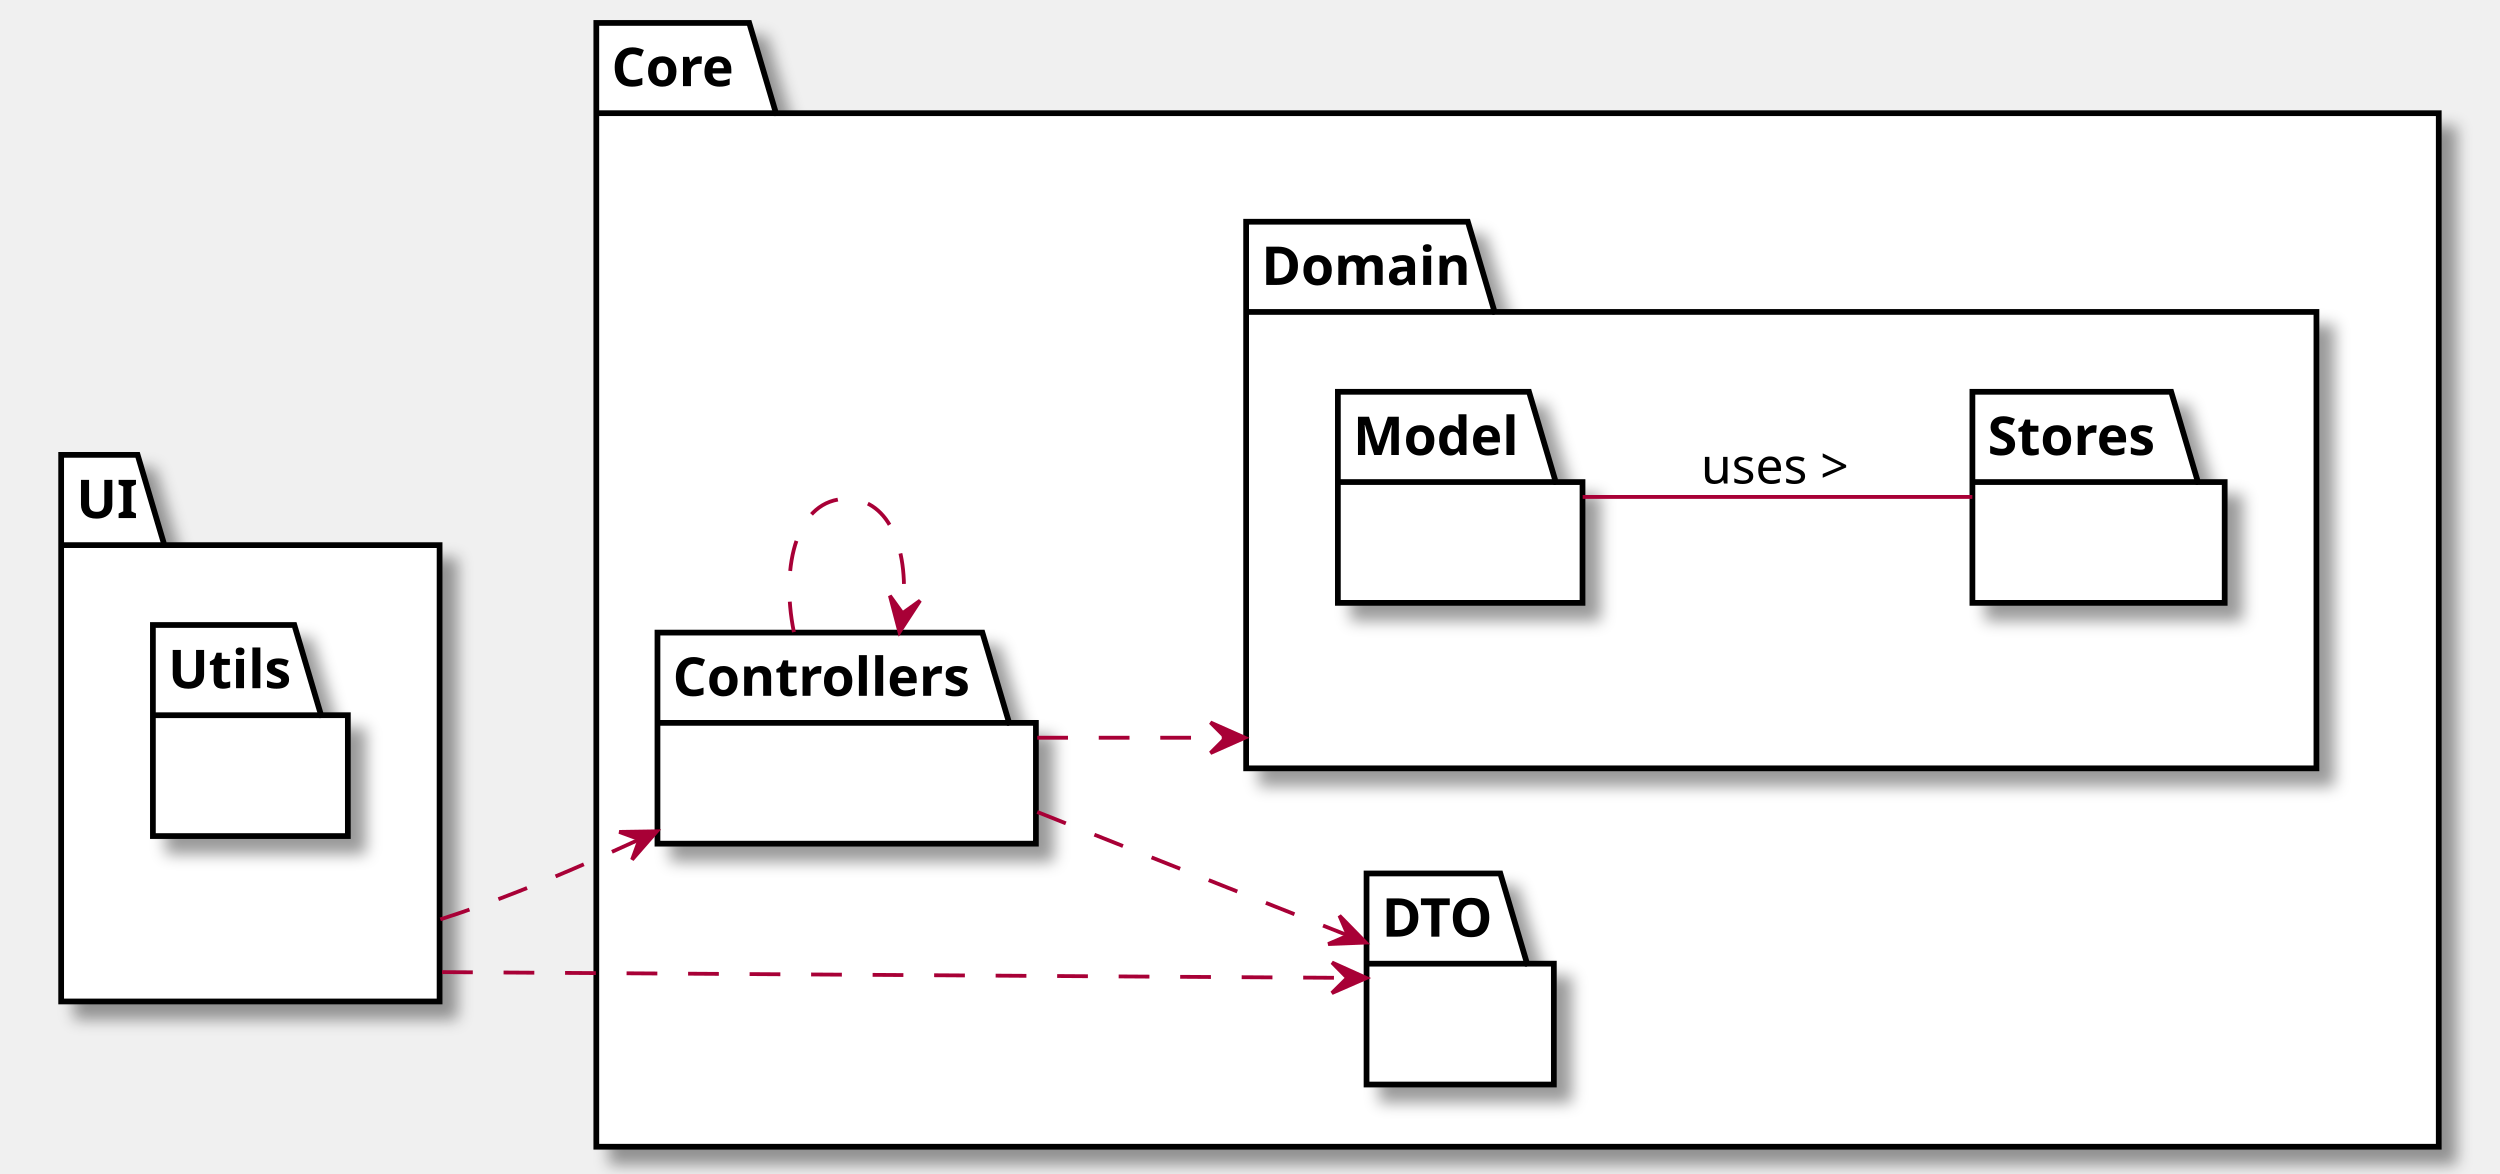
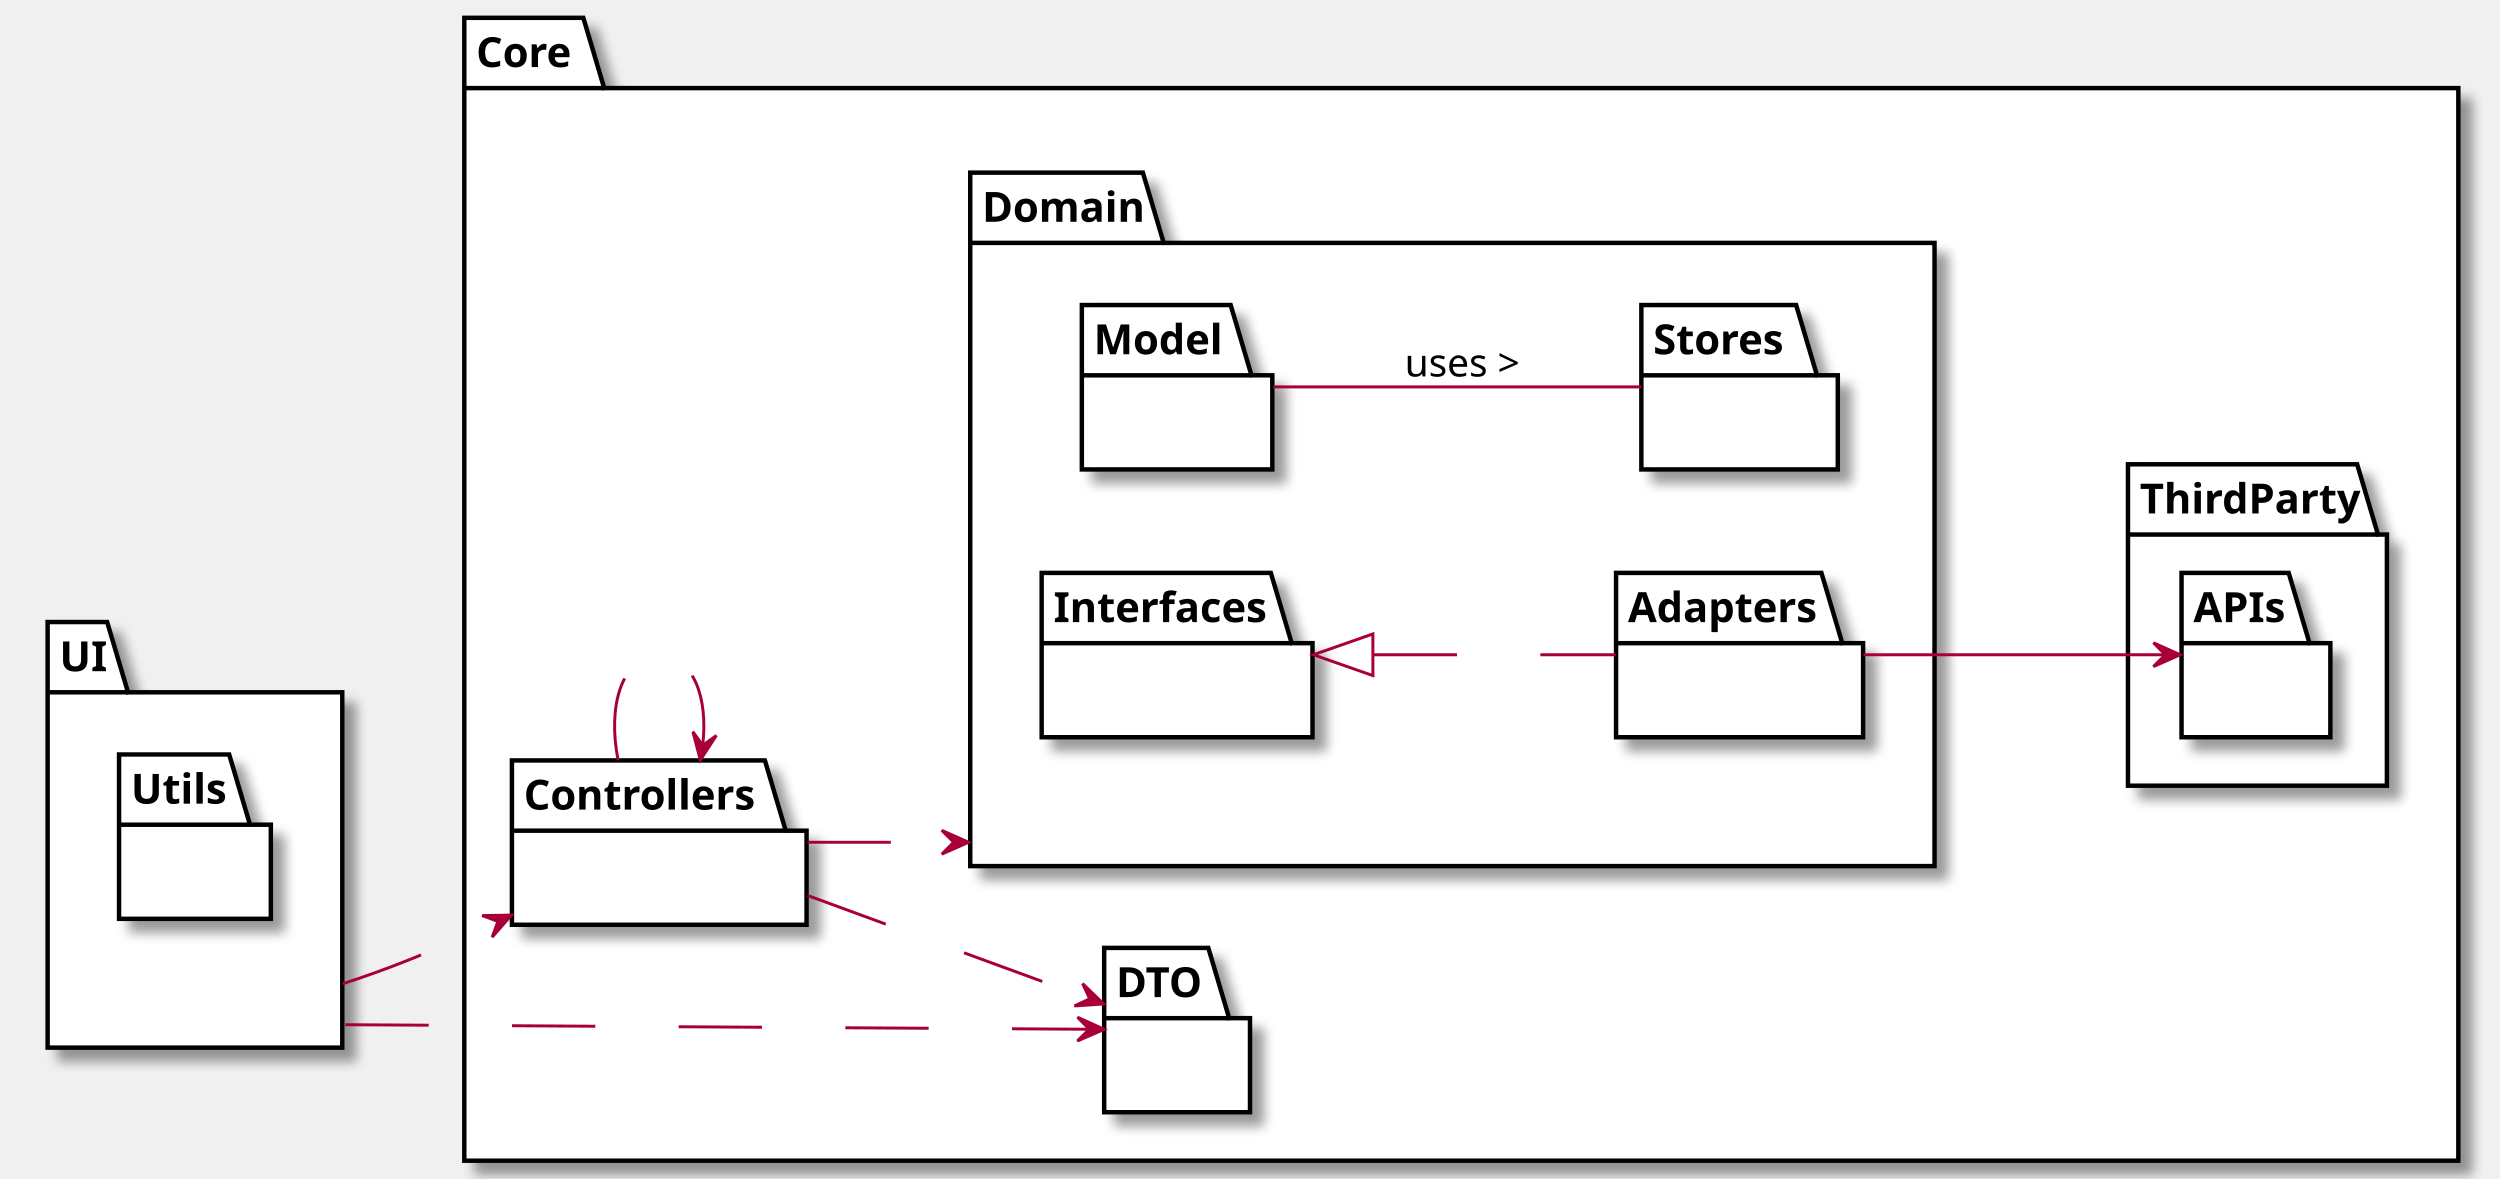
- <svg xmlns="http://www.w3.org/2000/svg" contentScriptType="application/ecmascript" contentStyleType="text/css" height="267.09px" preserveAspectRatio="none" style="width:569px;height:267px;" version="1.1" viewBox="0 0 569 267" width="569.85px" zoomAndPan="magnify">
+ <svg xmlns="http://www.w3.org/2000/svg" contentScriptType="application/ecmascript" contentStyleType="text/css" height="99.25px" preserveAspectRatio="none" style="width:210px;height:99px;" version="1.1" viewBox="0 0 210 99" width="210.75px" zoomAndPan="magnify">
  <defs>
-     <filter height="300%" id="ftakrwcdvtx0i" width="300%" x="-1" y="-1">
-       <feGaussianBlur result="blurOut" stdDeviation="1.74" />
+     <filter height="300%" id="f1ijshc97zh8s5" width="300%" x="-1" y="-1">
+       <feGaussianBlur result="blurOut" stdDeviation="0.5" />
      <feColorMatrix in="blurOut" result="blurOut2" type="matrix" values="0 0 0 0 0 0 0 0 0 0 0 0 0 0 0 0 0 0 .4 0" />
-       <feOffset dx="3.48" dy="3.48" in="blurOut2" result="blurOut3" />
+       <feOffset dx="1.0" dy="1.0" in="blurOut2" result="blurOut3" />
      <feBlend in="SourceGraphic" in2="blurOut3" mode="normal" />
    </filter>
  </defs>
  <g>
-     <polygon fill="#FFFFFF" filter="url(#ftakrwcdvtx0i)" points="135.72,5.22,170.52,5.22,176.61,25.76,555.06,25.76,555.06,261,135.72,261,135.72,5.22" style="stroke:#000000;stroke-width:1.305;" />
-     <line style="stroke:#000000;stroke-width:1.305;" x1="135.72" x2="176.61" y1="25.76" y2="25.76" />
-     <text fill="#000000" font-family="sans-serif" font-size="12.18" font-weight="bold" lengthAdjust="spacing" textLength="29.58" x="139.2" y="19.604">Core</text>
-     <polygon fill="#FFFFFF" filter="url(#ftakrwcdvtx0i)" points="283.62,50.46,334.08,50.46,340.17,71,527.22,71,527.22,174.87,283.62,174.87,283.62,50.46" style="stroke:#000000;stroke-width:1.305;" />
-     <line style="stroke:#000000;stroke-width:1.305;" x1="283.62" x2="340.17" y1="71" y2="71" />
-     <text fill="#000000" font-family="sans-serif" font-size="12.18" font-weight="bold" lengthAdjust="spacing" textLength="45.24" x="287.1" y="64.844">Domain</text>
-     <polygon fill="#FFFFFF" filter="url(#ftakrwcdvtx0i)" points="13.92,103.53,31.32,103.53,37.41,124.07,100.05,124.07,100.05,227.94,13.92,227.94,13.92,103.53" style="stroke:#000000;stroke-width:1.305;" />
-     <line style="stroke:#000000;stroke-width:1.305;" x1="13.92" x2="37.41" y1="124.07" y2="124.07" />
-     <text fill="#000000" font-family="sans-serif" font-size="12.18" font-weight="bold" lengthAdjust="spacing" textLength="12.18" x="17.4" y="117.914">UI</text>
-     <polygon fill="#FFFFFF" filter="url(#ftakrwcdvtx0i)" points="304.5,89.175,348,89.175,354.09,109.715,360.18,109.715,360.18,137.215,304.5,137.215,304.5,89.175" style="stroke:#000000;stroke-width:1.305;" />
-     <line style="stroke:#000000;stroke-width:1.305;" x1="304.5" x2="354.09" y1="109.715" y2="109.715" />
-     <text fill="#000000" font-family="sans-serif" font-size="12.18" font-weight="bold" lengthAdjust="spacing" textLength="38.28" x="307.98" y="103.559">Model</text>
-     <polygon fill="#FFFFFF" filter="url(#ftakrwcdvtx0i)" points="448.92,89.175,494.16,89.175,500.25,109.715,506.34,109.715,506.34,137.215,448.92,137.215,448.92,89.175" style="stroke:#000000;stroke-width:1.305;" />
-     <line style="stroke:#000000;stroke-width:1.305;" x1="448.92" x2="500.25" y1="109.715" y2="109.715" />
-     <text fill="#000000" font-family="sans-serif" font-size="12.18" font-weight="bold" lengthAdjust="spacing" textLength="40.02" x="452.4" y="103.559">Stores</text>
-     <polygon fill="#FFFFFF" filter="url(#ftakrwcdvtx0i)" points="311.025,198.795,341.475,198.795,347.565,219.335,353.655,219.335,353.655,246.835,311.025,246.835,311.025,198.795" style="stroke:#000000;stroke-width:1.305;" />
-     <line style="stroke:#000000;stroke-width:1.305;" x1="311.025" x2="347.565" y1="219.335" y2="219.335" />
-     <text fill="#000000" font-family="sans-serif" font-size="12.18" font-weight="bold" lengthAdjust="spacing" textLength="25.23" x="314.505" y="213.179">DTO</text>
-     <polygon fill="#FFFFFF" filter="url(#ftakrwcdvtx0i)" points="149.64,143.985,223.59,143.985,229.68,164.525,235.77,164.525,235.77,192.025,149.64,192.025,149.64,143.985" style="stroke:#000000;stroke-width:1.305;" />
-     <line style="stroke:#000000;stroke-width:1.305;" x1="149.64" x2="229.68" y1="164.525" y2="164.525" />
-     <text fill="#000000" font-family="sans-serif" font-size="12.18" font-weight="bold" lengthAdjust="spacing" textLength="68.73" x="153.12" y="158.369">Controllers</text>
-     <polygon fill="#FFFFFF" filter="url(#ftakrwcdvtx0i)" points="34.8,142.245,66.99,142.245,73.08,162.785,79.17,162.785,79.17,190.285,34.8,190.285,34.8,142.245" style="stroke:#000000;stroke-width:1.305;" />
-     <line style="stroke:#000000;stroke-width:1.305;" x1="34.8" x2="73.08" y1="162.785" y2="162.785" />
-     <text fill="#000000" font-family="sans-serif" font-size="12.18" font-weight="bold" lengthAdjust="spacing" textLength="26.97" x="38.28" y="156.629">Utils</text>
-     <path d="M236.075,167.91 C246.045,167.91 256.885,167.91 267.563,167.91 C272.902,167.91 278.201,167.91 283.33,167.91 " fill="none" id="Controllers-to-Domain" style="stroke:#A80036;stroke-width:0.87;stroke-dasharray:7.0,7.0;" />
-     <polygon fill="#A80036" points="283.33,167.91,275.5,164.43,278.98,167.91,275.5,171.39,283.33,167.91" style="stroke:#A80036;stroke-width:0.87;" />
-     <path d="M236.075,184.805 C259.269,194.019 287.178,205.111 306.797,212.915 " fill="none" id="Controllers-to-DTO" style="stroke:#A80036;stroke-width:0.87;stroke-dasharray:7.0,7.0;" />
-     <polygon fill="#A80036" points="310.851,214.525,304.857,208.401,306.808,212.92,302.289,214.87,310.851,214.525" style="stroke:#A80036;stroke-width:0.87;" />
-     <path d="M180.69,143.872 C177.55,128.412 181.56,113.535 192.705,113.535 C202.806,113.535 207.043,125.75 205.416,139.548 " fill="none" id="Controllers-to-Controllers" style="stroke:#A80036;stroke-width:0.87;stroke-dasharray:7.0,7.0;" />
-     <polygon fill="#A80036" points="204.72,143.872,209.409,136.701,205.417,139.578,202.539,135.585,204.72,143.872" style="stroke:#A80036;stroke-width:0.87;" />
-     <path d="M100.217,209.254 C101.775,208.748 103.332,208.232 104.879,207.707 C107.972,206.656 111.026,205.567 113.97,204.45 C124.323,200.526 135.215,195.802 145.455,191.078 " fill="none" id="UI-to-Controllers" style="stroke:#A80036;stroke-width:0.87;stroke-dasharray:7.0,7.0;" />
-     <polygon fill="#A80036" points="149.501,189.208,140.933,189.345,145.554,191.038,143.861,195.659,149.501,189.208" style="stroke:#A80036;stroke-width:0.87;" />
-     <path d="M100.611,221.254 C100.934,221.256 101.258,221.258 101.584,221.26 C102.234,221.264 102.891,221.269 103.552,221.273 C108.844,221.307 114.468,221.343 120.357,221.38 C132.134,221.455 144.966,221.537 158.294,221.622 C211.608,221.961 272.867,222.35 306.353,222.563 " fill="none" id="UI-to-DTO" style="stroke:#A80036;stroke-width:0.87;stroke-dasharray:7.0,7.0;" />
-     <polygon fill="#A80036" points="310.981,222.589,303.171,219.065,306.632,222.565,303.132,226.025,310.981,222.589" style="stroke:#A80036;stroke-width:0.87;" />
-     <path d="M360.215,113.1 C385.549,113.1 423.29,113.1 448.903,113.1 " fill="none" id="Model-Stores" style="stroke:#A80036;stroke-width:0.87;" />
-     <text fill="#000000" font-family="sans-serif" font-size="11.31" lengthAdjust="spacing" textLength="34.8" x="387.15" y="110.051">uses &gt;</text>
+     <polygon fill="#FFFFFF" filter="url(#f1ijshc97zh8s5)" points="39,1.5,49,1.5,50.75,7.402,206.5,7.402,206.5,97.5,39,97.5,39,1.5" style="stroke:#000000;stroke-width:0.375;" />
+     <line style="stroke:#000000;stroke-width:0.375;" x1="39" x2="50.75" y1="7.402" y2="7.402" />
+     <text fill="#000000" font-family="sans-serif" font-size="3.5" font-weight="bold" lengthAdjust="spacing" textLength="8.5" x="40" y="5.633">Core</text>
+     <polygon fill="#FFFFFF" filter="url(#f1ijshc97zh8s5)" points="81.5,14.5,96,14.5,97.75,20.402,162.5,20.402,162.5,72.75,81.5,72.75,81.5,14.5" style="stroke:#000000;stroke-width:0.375;" />
+     <line style="stroke:#000000;stroke-width:0.375;" x1="81.5" x2="97.75" y1="20.402" y2="20.402" />
+     <text fill="#000000" font-family="sans-serif" font-size="3.5" font-weight="bold" lengthAdjust="spacing" textLength="13" x="82.5" y="18.633">Domain</text>
+     <polygon fill="#FFFFFF" filter="url(#f1ijshc97zh8s5)" points="178.75,39,198,39,199.75,44.902,200.5,44.902,200.5,66,178.75,66,178.75,39" style="stroke:#000000;stroke-width:0.375;" />
+     <line style="stroke:#000000;stroke-width:0.375;" x1="178.75" x2="199.75" y1="44.902" y2="44.902" />
+     <text fill="#000000" font-family="sans-serif" font-size="3.5" font-weight="bold" lengthAdjust="spacing" textLength="17.75" x="179.75" y="43.133">ThirdParty</text>
+     <polygon fill="#FFFFFF" filter="url(#f1ijshc97zh8s5)" points="4,52.25,9,52.25,10.75,58.152,28.75,58.152,28.75,88,4,88,4,52.25" style="stroke:#000000;stroke-width:0.375;" />
+     <line style="stroke:#000000;stroke-width:0.375;" x1="4" x2="10.75" y1="58.152" y2="58.152" />
+     <text fill="#000000" font-family="sans-serif" font-size="3.5" font-weight="bold" lengthAdjust="spacing" textLength="3.5" x="5" y="56.383">UI</text>
+     <polygon fill="#FFFFFF" filter="url(#f1ijshc97zh8s5)" points="90.875,25.625,103.375,25.625,105.125,31.527,106.875,31.527,106.875,39.43,90.875,39.43,90.875,25.625" style="stroke:#000000;stroke-width:0.375;" />
+     <line style="stroke:#000000;stroke-width:0.375;" x1="90.875" x2="105.125" y1="31.527" y2="31.527" />
+     <text fill="#000000" font-family="sans-serif" font-size="3.5" font-weight="bold" lengthAdjust="spacing" textLength="11" x="91.875" y="29.758">Model</text>
+     <polygon fill="#FFFFFF" filter="url(#f1ijshc97zh8s5)" points="137.875,25.625,150.875,25.625,152.625,31.527,154.375,31.527,154.375,39.43,137.875,39.43,137.875,25.625" style="stroke:#000000;stroke-width:0.375;" />
+     <line style="stroke:#000000;stroke-width:0.375;" x1="137.875" x2="152.625" y1="31.527" y2="31.527" />
+     <text fill="#000000" font-family="sans-serif" font-size="3.5" font-weight="bold" lengthAdjust="spacing" textLength="11.5" x="138.875" y="29.758">Stores</text>
+     <polygon fill="#FFFFFF" filter="url(#f1ijshc97zh8s5)" points="135.75,48.125,153,48.125,154.75,54.027,156.5,54.027,156.5,61.93,135.75,61.93,135.75,48.125" style="stroke:#000000;stroke-width:0.375;" />
+     <line style="stroke:#000000;stroke-width:0.375;" x1="135.75" x2="154.75" y1="54.027" y2="54.027" />
+     <text fill="#000000" font-family="sans-serif" font-size="3.5" font-weight="bold" lengthAdjust="spacing" textLength="15.75" x="136.75" y="52.258">Adapters</text>
+     <polygon fill="#FFFFFF" filter="url(#f1ijshc97zh8s5)" points="87.5,48.125,106.75,48.125,108.5,54.027,110.25,54.027,110.25,61.93,87.5,61.93,87.5,48.125" style="stroke:#000000;stroke-width:0.375;" />
+     <line style="stroke:#000000;stroke-width:0.375;" x1="87.5" x2="108.5" y1="54.027" y2="54.027" />
+     <text fill="#000000" font-family="sans-serif" font-size="3.5" font-weight="bold" lengthAdjust="spacing" textLength="17.75" x="88.5" y="52.258">Interfaces</text>
+     <polygon fill="#FFFFFF" filter="url(#f1ijshc97zh8s5)" points="92.75,79.625,101.5,79.625,103.25,85.527,105,85.527,105,93.43,92.75,93.43,92.75,79.625" style="stroke:#000000;stroke-width:0.375;" />
+     <line style="stroke:#000000;stroke-width:0.375;" x1="92.75" x2="103.25" y1="85.527" y2="85.527" />
+     <text fill="#000000" font-family="sans-serif" font-size="3.5" font-weight="bold" lengthAdjust="spacing" textLength="7.25" x="93.75" y="83.758">DTO</text>
+     <polygon fill="#FFFFFF" filter="url(#f1ijshc97zh8s5)" points="43,63.875,64.25,63.875,66,69.777,67.75,69.777,67.75,77.68,43,77.68,43,63.875" style="stroke:#000000;stroke-width:0.375;" />
+     <line style="stroke:#000000;stroke-width:0.375;" x1="43" x2="66" y1="69.777" y2="69.777" />
+     <text fill="#000000" font-family="sans-serif" font-size="3.5" font-weight="bold" lengthAdjust="spacing" textLength="19.75" x="44" y="68.008">Controllers</text>
+     <polygon fill="#FFFFFF" filter="url(#f1ijshc97zh8s5)" points="183.25,48.125,192.25,48.125,194,54.027,195.75,54.027,195.75,61.93,183.25,61.93,183.25,48.125" style="stroke:#000000;stroke-width:0.375;" />
+     <line style="stroke:#000000;stroke-width:0.375;" x1="183.25" x2="194" y1="54.027" y2="54.027" />
+     <text fill="#000000" font-family="sans-serif" font-size="3.5" font-weight="bold" lengthAdjust="spacing" textLength="7.5" x="184.25" y="52.258">APIs</text>
+     <polygon fill="#FFFFFF" filter="url(#f1ijshc97zh8s5)" points="10,63.375,19.25,63.375,21,69.277,22.75,69.277,22.75,77.18,10,77.18,10,63.375" style="stroke:#000000;stroke-width:0.375;" />
+     <line style="stroke:#000000;stroke-width:0.375;" x1="10" x2="21" y1="69.277" y2="69.277" />
+     <text fill="#000000" font-family="sans-serif" font-size="3.5" font-weight="bold" lengthAdjust="spacing" textLength="7.75" x="11" y="67.508">Utils</text>
+     <path d="M67.832,70.75 C70.961,70.75 74.414,70.75 77.843,70.75 C78.701,70.75 79.556,70.75 80.405,70.75 C80.617,70.75 80.829,70.75 81.04,70.75 C81.146,70.75 81.251,70.75 81.357,70.75 " fill="none" id="Controllers-to-Domain" style="stroke:#A80036;stroke-width:0.25;stroke-dasharray:7.0,7.0;" />
+     <polygon fill="#A80036" points="81.357,70.75,79.107,69.75,80.107,70.75,79.107,71.75,81.357,70.75" style="stroke:#A80036;stroke-width:0.25;" />
+     <path d="M67.832,75.22 C75.468,78.017 85.037,81.522 91.465,83.877 " fill="none" id="Controllers-to-DTO" style="stroke:#A80036;stroke-width:0.25;stroke-dasharray:7.0,7.0;" />
+     <polygon fill="#A80036" points="92.707,84.332,90.938,82.62,91.534,83.903,90.251,84.499,92.707,84.332" style="stroke:#A80036;stroke-width:0.25;" />
+     <path d="M51.922,63.843 C51.02,59.4 52.172,55.125 55.375,55.125 C58.278,55.125 59.495,58.635 59.028,62.6 " fill="none" id="Controllers-to-Controllers" style="stroke:#A80036;stroke-width:0.25;stroke-dasharray:7.0,7.0;" />
+     <polygon fill="#A80036" points="58.828,63.843,60.175,61.782,59.028,62.609,58.201,61.461,58.828,63.843" style="stroke:#A80036;stroke-width:0.25;" />
+     <path d="M28.798,82.63 C29.246,82.485 29.693,82.337 30.137,82.186 C31.027,81.884 31.904,81.571 32.75,81.25 C35.725,80.123 38.855,78.765 41.797,77.407 " fill="none" id="UI-to-Controllers" style="stroke:#A80036;stroke-width:0.25;stroke-dasharray:7.0,7.0;" />
+     <polygon fill="#A80036" points="42.96,76.87,40.498,76.909,41.826,77.396,41.34,78.724,42.96,76.87" style="stroke:#A80036;stroke-width:0.25;" />
+     <path d="M29.007,86.076 C29.103,86.076 29.2,86.077 29.297,86.078 C29.685,86.08 30.079,86.082 30.48,86.085 C32.083,86.094 33.787,86.105 35.57,86.116 C39.136,86.138 43.019,86.161 47.048,86.186 C63.164,86.284 81.621,86.396 91.498,86.457 " fill="none" id="UI-to-DTO" style="stroke:#A80036;stroke-width:0.25;stroke-dasharray:7.0,7.0;" />
+     <polygon fill="#A80036" points="92.75,86.465,90.509,85.446,91.5,86.454,90.492,87.446,92.75,86.465" style="stroke:#A80036;stroke-width:0.25;" />
+     <path d="M106.95,32.5 C115.528,32.5 129.218,32.5 137.868,32.5 " fill="none" id="Model-Stores" style="stroke:#A80036;stroke-width:0.25;" />
+     <text fill="#000000" font-family="sans-serif" font-size="3.25" lengthAdjust="spacing" textLength="10" x="118" y="31.624">uses &gt;</text>
+     <path d="M115.392,55 C122.15,55 129.787,55 135.725,55 " fill="none" id="Interfaces-backto-Adapters" style="stroke:#A80036;stroke-width:0.25;stroke-dasharray:7.0,7.0;" />
+     <polygon fill="none" points="115.323,56.75,110.323,55,115.323,53.25,115.323,56.75" style="stroke:#A80036;stroke-width:0.25;" />
+     <path d="M156.535,55 C164.322,55 174.882,55 181.875,55 " fill="none" id="Adapters-to-APIs" style="stroke:#A80036;stroke-width:0.25;" />
+     <polygon fill="#A80036" points="183.135,55,180.888,53.994,181.885,54.996,180.882,55.994,183.135,55" style="stroke:#A80036;stroke-width:0.25;" />
  </g>
</svg>
